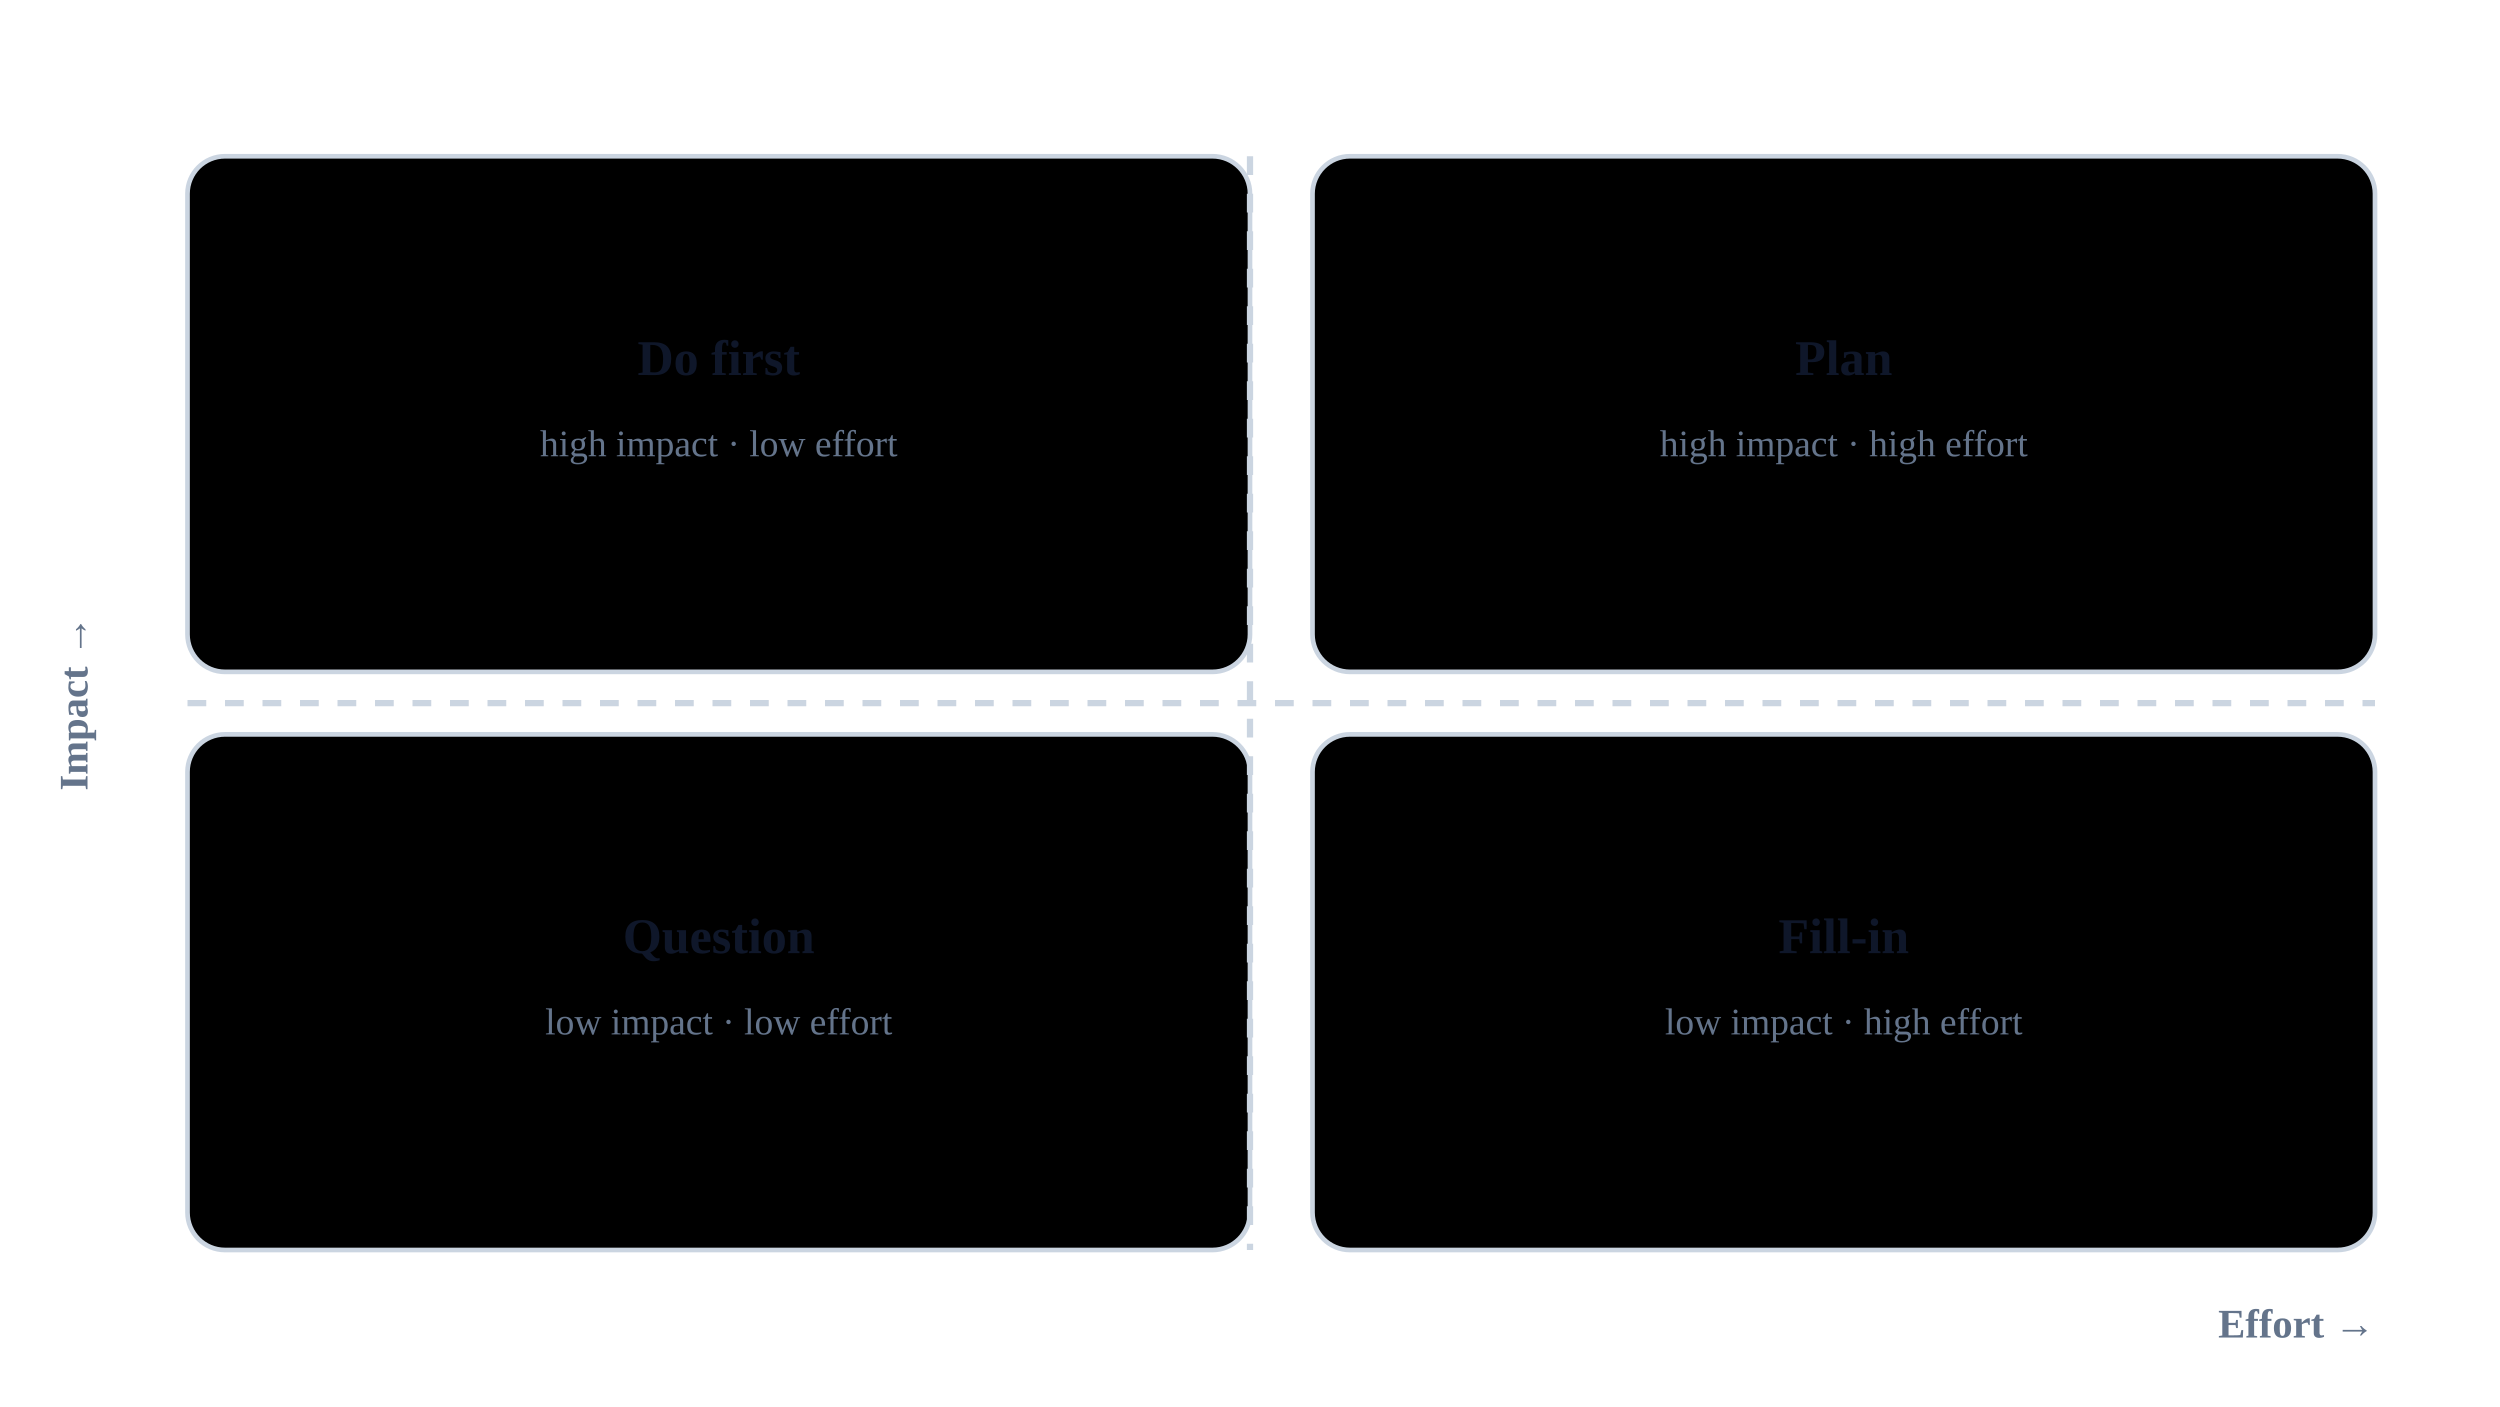
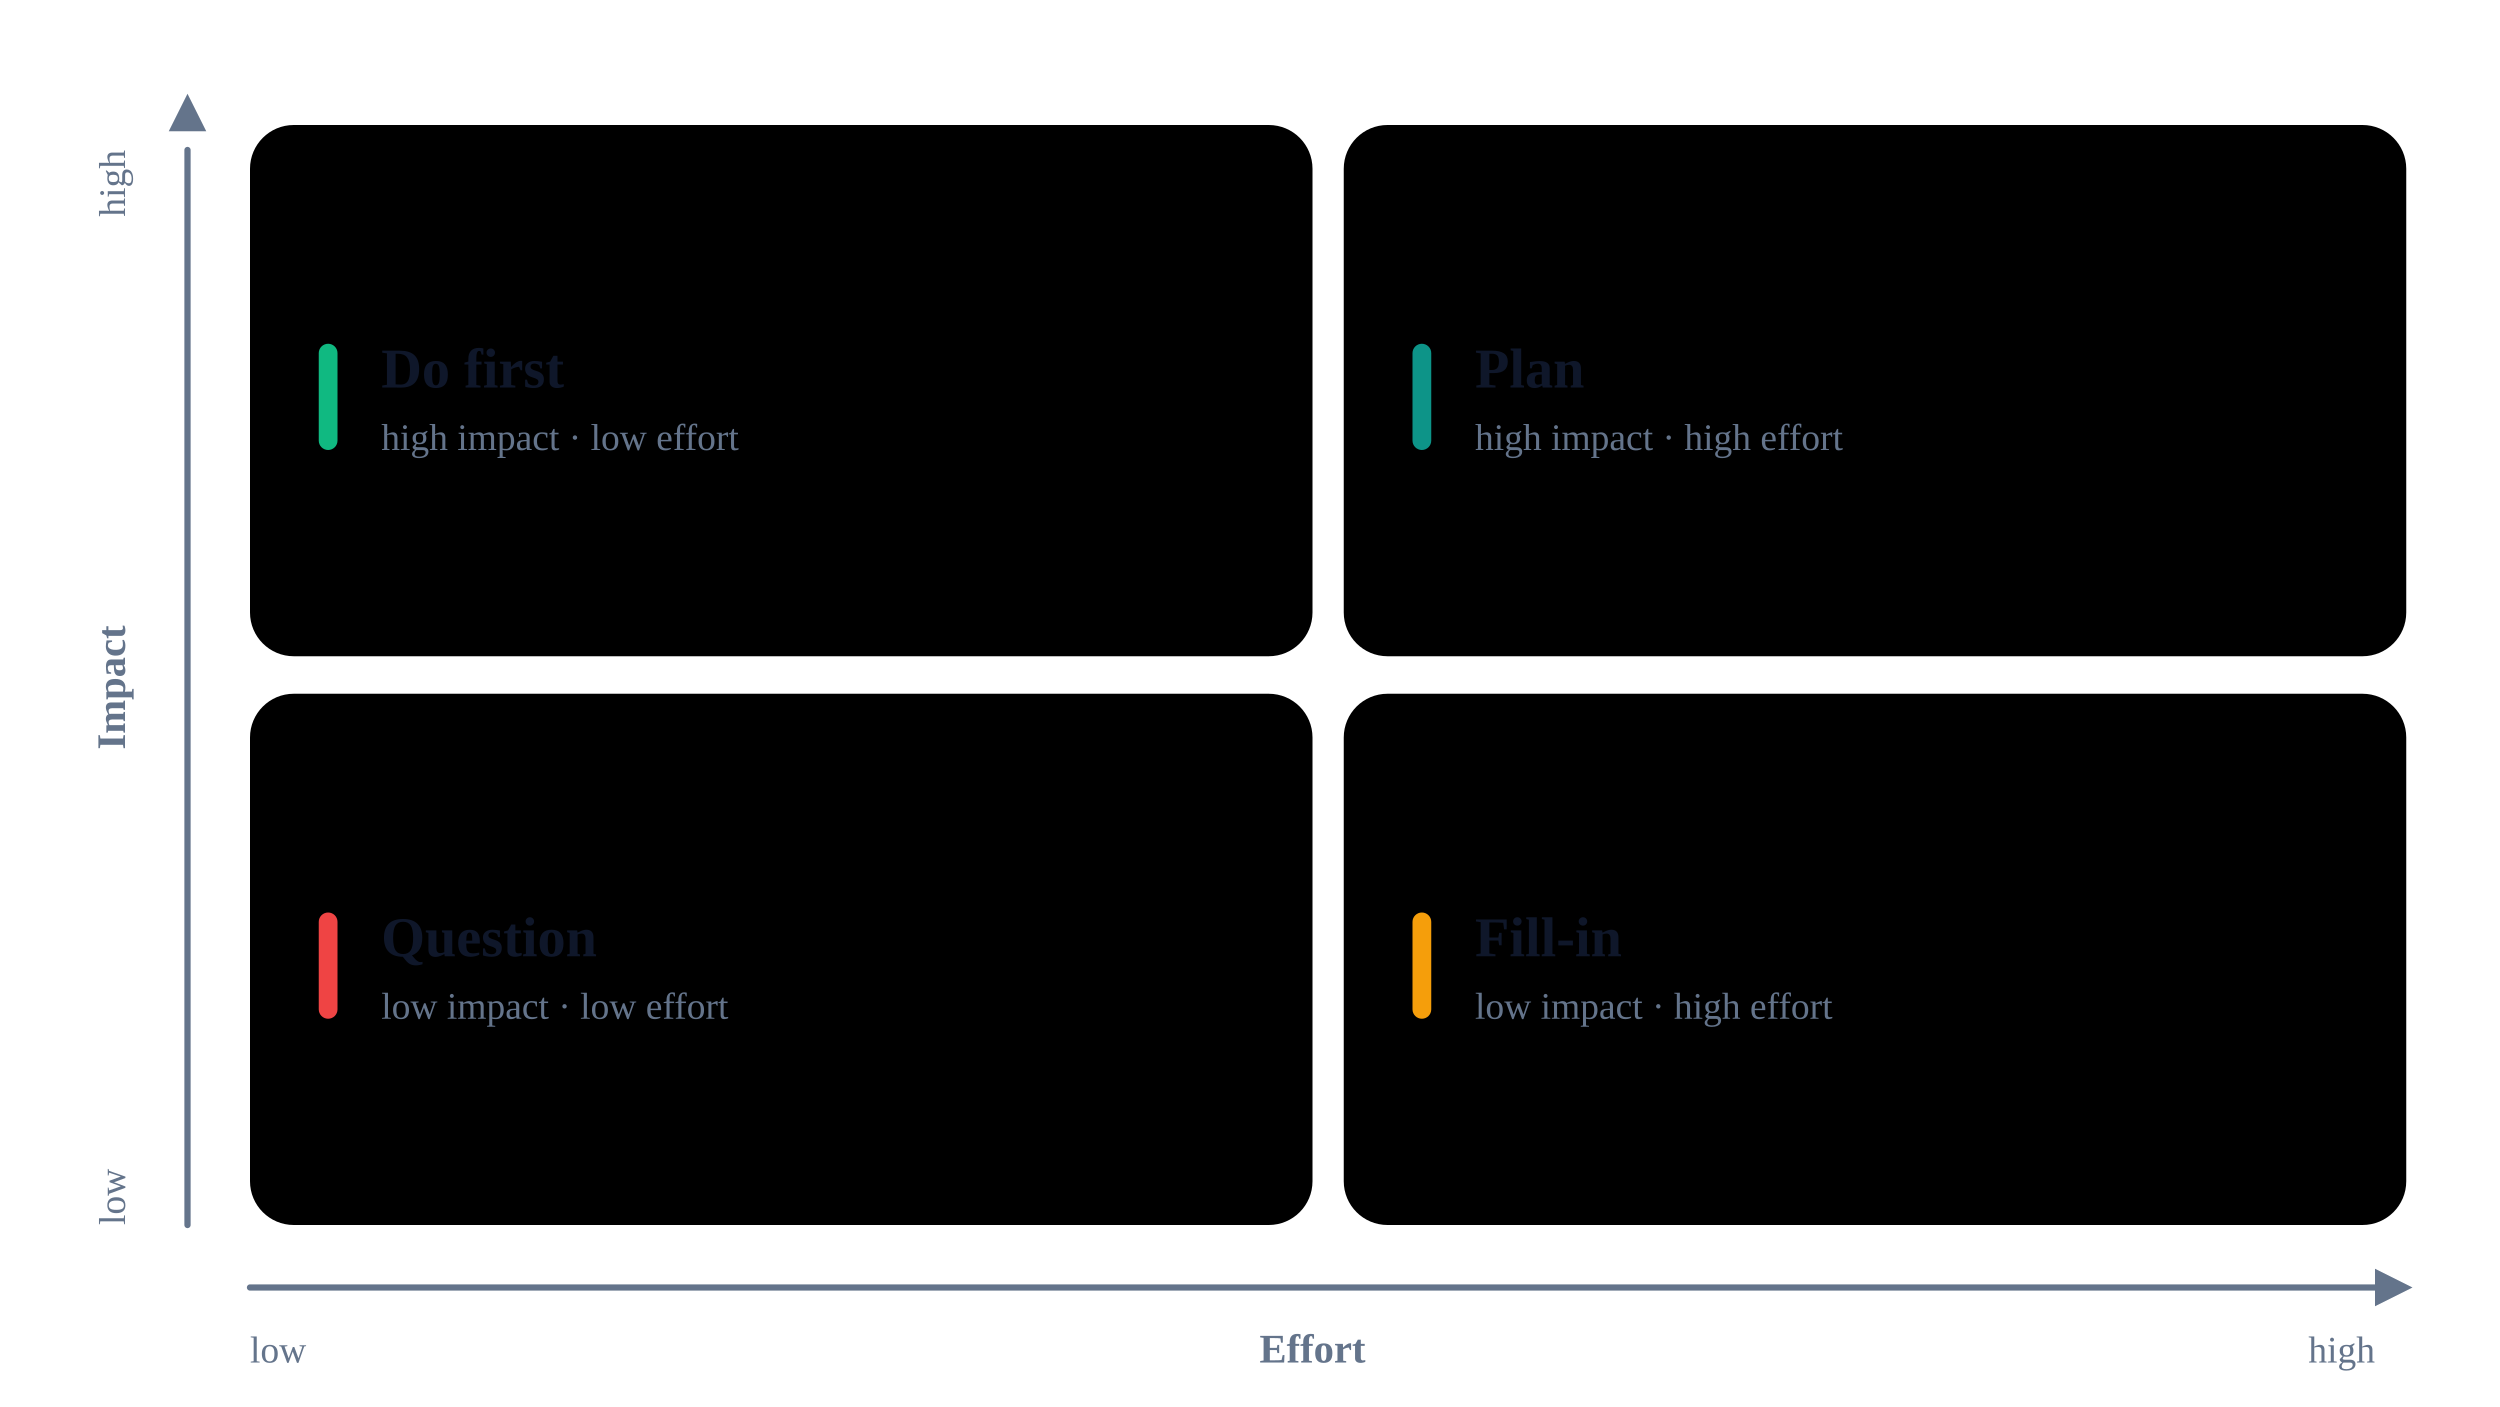
<svg xmlns="http://www.w3.org/2000/svg" viewBox="0 0 800 450" role="img" aria-label="Two-by-two matrix with Impact on the vertical axis and Effort on the horizontal" style="width:100%;height:auto">
-   <g style="stroke:var(--border-bright,#cbd5e1);stroke-width:1.5">
-     <rect x="60" y="50" width="340" height="165" rx="12" style="fill:color-mix(in srgb, var(--green,#10b981) 10%, var(--surface,#f8fafc))" />
-     <rect x="420" y="50" width="340" height="165" rx="12" style="fill:color-mix(in srgb, var(--teal,#0d9488) 8%, var(--surface,#f8fafc))" />
-     <rect x="60" y="235" width="340" height="165" rx="12" style="fill:color-mix(in srgb, var(--coral,#ef4444) 8%, var(--surface,#f8fafc))" />
-     <rect x="420" y="235" width="340" height="165" rx="12" style="fill:color-mix(in srgb, var(--amber,#f59e0b) 8%, var(--surface,#f8fafc))" />
+   <rect x="80" y="40" width="340" height="170" rx="14" style="fill:color-mix(in srgb, var(--green,#10b981) 12%, var(--surface,#ffffff));stroke:color-mix(in srgb, var(--green,#10b981) 55%, transparent);stroke-width:1.5" />
+   <rect x="102" y="110" width="6" height="34" rx="3" style="fill:var(--green,#10b981)" />
+   <text x="122" y="124" style="font-family:var(--font-head,ui-sans-serif,system-ui);font-size:18px;font-weight:600;fill:var(--text,#0f172a)">Do first</text>
+   <text x="122" y="144" style="font-family:var(--font-sans,ui-sans-serif,system-ui);font-size:12px;fill:var(--text-muted,#64748b)">high impact · low effort</text>
+   <rect x="430" y="40" width="340" height="170" rx="14" style="fill:color-mix(in srgb, var(--teal,#0d9488) 12%, var(--surface,#ffffff));stroke:color-mix(in srgb, var(--teal,#0d9488) 55%, transparent);stroke-width:1.5" />
+   <rect x="452" y="110" width="6" height="34" rx="3" style="fill:var(--teal,#0d9488)" />
+   <text x="472" y="124" style="font-family:var(--font-head,ui-sans-serif,system-ui);font-size:18px;font-weight:600;fill:var(--text,#0f172a)">Plan</text>
+   <text x="472" y="144" style="font-family:var(--font-sans,ui-sans-serif,system-ui);font-size:12px;fill:var(--text-muted,#64748b)">high impact · high effort</text>
+   <rect x="80" y="222" width="340" height="170" rx="14" style="fill:color-mix(in srgb, var(--coral,#ef4444) 12%, var(--surface,#ffffff));stroke:color-mix(in srgb, var(--coral,#ef4444) 55%, transparent);stroke-width:1.5" />
+   <rect x="102" y="292" width="6" height="34" rx="3" style="fill:var(--coral,#ef4444)" />
+   <text x="122" y="306" style="font-family:var(--font-head,ui-sans-serif,system-ui);font-size:18px;font-weight:600;fill:var(--text,#0f172a)">Question</text>
+   <text x="122" y="326" style="font-family:var(--font-sans,ui-sans-serif,system-ui);font-size:12px;fill:var(--text-muted,#64748b)">low impact · low effort</text>
+   <rect x="430" y="222" width="340" height="170" rx="14" style="fill:color-mix(in srgb, var(--amber,#f59e0b) 12%, var(--surface,#ffffff));stroke:color-mix(in srgb, var(--amber,#f59e0b) 55%, transparent);stroke-width:1.5" />
+   <rect x="452" y="292" width="6" height="34" rx="3" style="fill:var(--amber,#f59e0b)" />
+   <text x="472" y="306" style="font-family:var(--font-head,ui-sans-serif,system-ui);font-size:18px;font-weight:600;fill:var(--text,#0f172a)">Fill-in</text>
+   <text x="472" y="326" style="font-family:var(--font-sans,ui-sans-serif,system-ui);font-size:12px;fill:var(--text-muted,#64748b)">low impact · high effort</text>
+   <g style="stroke:var(--text-muted,#64748b);stroke-width:2" stroke-linecap="round">
+     <line x1="80" y1="412" x2="760" y2="412" />
+     <line x1="60" y1="392" x2="60" y2="48" />
  </g>
-   <line x1="400" y1="50" x2="400" y2="400" style="stroke:var(--border-bright,#cbd5e1);stroke-width:2" stroke-dasharray="6 6" />
-   <line x1="60" y1="225" x2="760" y2="225" style="stroke:var(--border-bright,#cbd5e1);stroke-width:2" stroke-dasharray="6 6" />
-   <g text-anchor="middle" style="font-family:var(--font-head,ui-sans-serif,system-ui);font-size:16px;font-weight:600;fill:var(--text,#0f172a)">
-     <text x="230" y="120">Do first</text>
-     <text x="590" y="120">Plan</text>
-     <text x="230" y="305">Question</text>
-     <text x="590" y="305">Fill-in</text>
-   </g>
-   <g text-anchor="middle" style="font-family:var(--font-sans,ui-sans-serif,system-ui);font-size:12px;fill:var(--text-muted,#64748b)">
-     <text x="230" y="146">high impact · low effort</text>
-     <text x="590" y="146">high impact · high effort</text>
-     <text x="230" y="331">low impact · low effort</text>
-     <text x="590" y="331">low impact · high effort</text>
-   </g>
-   <text x="760" y="428" text-anchor="end" style="font-family:var(--font-sans,ui-sans-serif,system-ui);font-size:13px;font-weight:600;fill:var(--text-muted,#64748b)">Effort →</text>
-   <text x="0" y="0" transform="translate(28,225) rotate(-90)" text-anchor="middle" style="font-family:var(--font-sans,ui-sans-serif,system-ui);font-size:13px;font-weight:600;fill:var(--text-muted,#64748b)">Impact →</text>
+   <polygon points="772,412 760,418 760,406" style="fill:var(--text-muted,#64748b)" />
+   <polygon points="60,30 66,42 54,42" style="fill:var(--text-muted,#64748b)" />
+   <text x="80" y="436" style="font-family:var(--font-sans,ui-sans-serif,system-ui);font-size:12px;fill:var(--text-muted,#64748b)">low</text>
+   <text x="420" y="436" text-anchor="middle" style="font-family:var(--font-head,ui-sans-serif,system-ui);font-size:13px;font-weight:700;fill:var(--text-muted,#64748b)">Effort</text>
+   <text x="760" y="436" text-anchor="end" style="font-family:var(--font-sans,ui-sans-serif,system-ui);font-size:12px;fill:var(--text-muted,#64748b)">high</text>
+   <text x="0" y="0" transform="translate(40,220) rotate(-90)" text-anchor="middle" style="font-family:var(--font-head,ui-sans-serif,system-ui);font-size:13px;font-weight:700;fill:var(--text-muted,#64748b)">Impact</text>
+   <text x="0" y="0" transform="translate(40,392) rotate(-90)" text-anchor="start" style="font-family:var(--font-sans,ui-sans-serif,system-ui);font-size:12px;fill:var(--text-muted,#64748b)">low</text>
+   <text x="0" y="0" transform="translate(40,48) rotate(-90)" text-anchor="end" style="font-family:var(--font-sans,ui-sans-serif,system-ui);font-size:12px;fill:var(--text-muted,#64748b)">high</text>
</svg>
